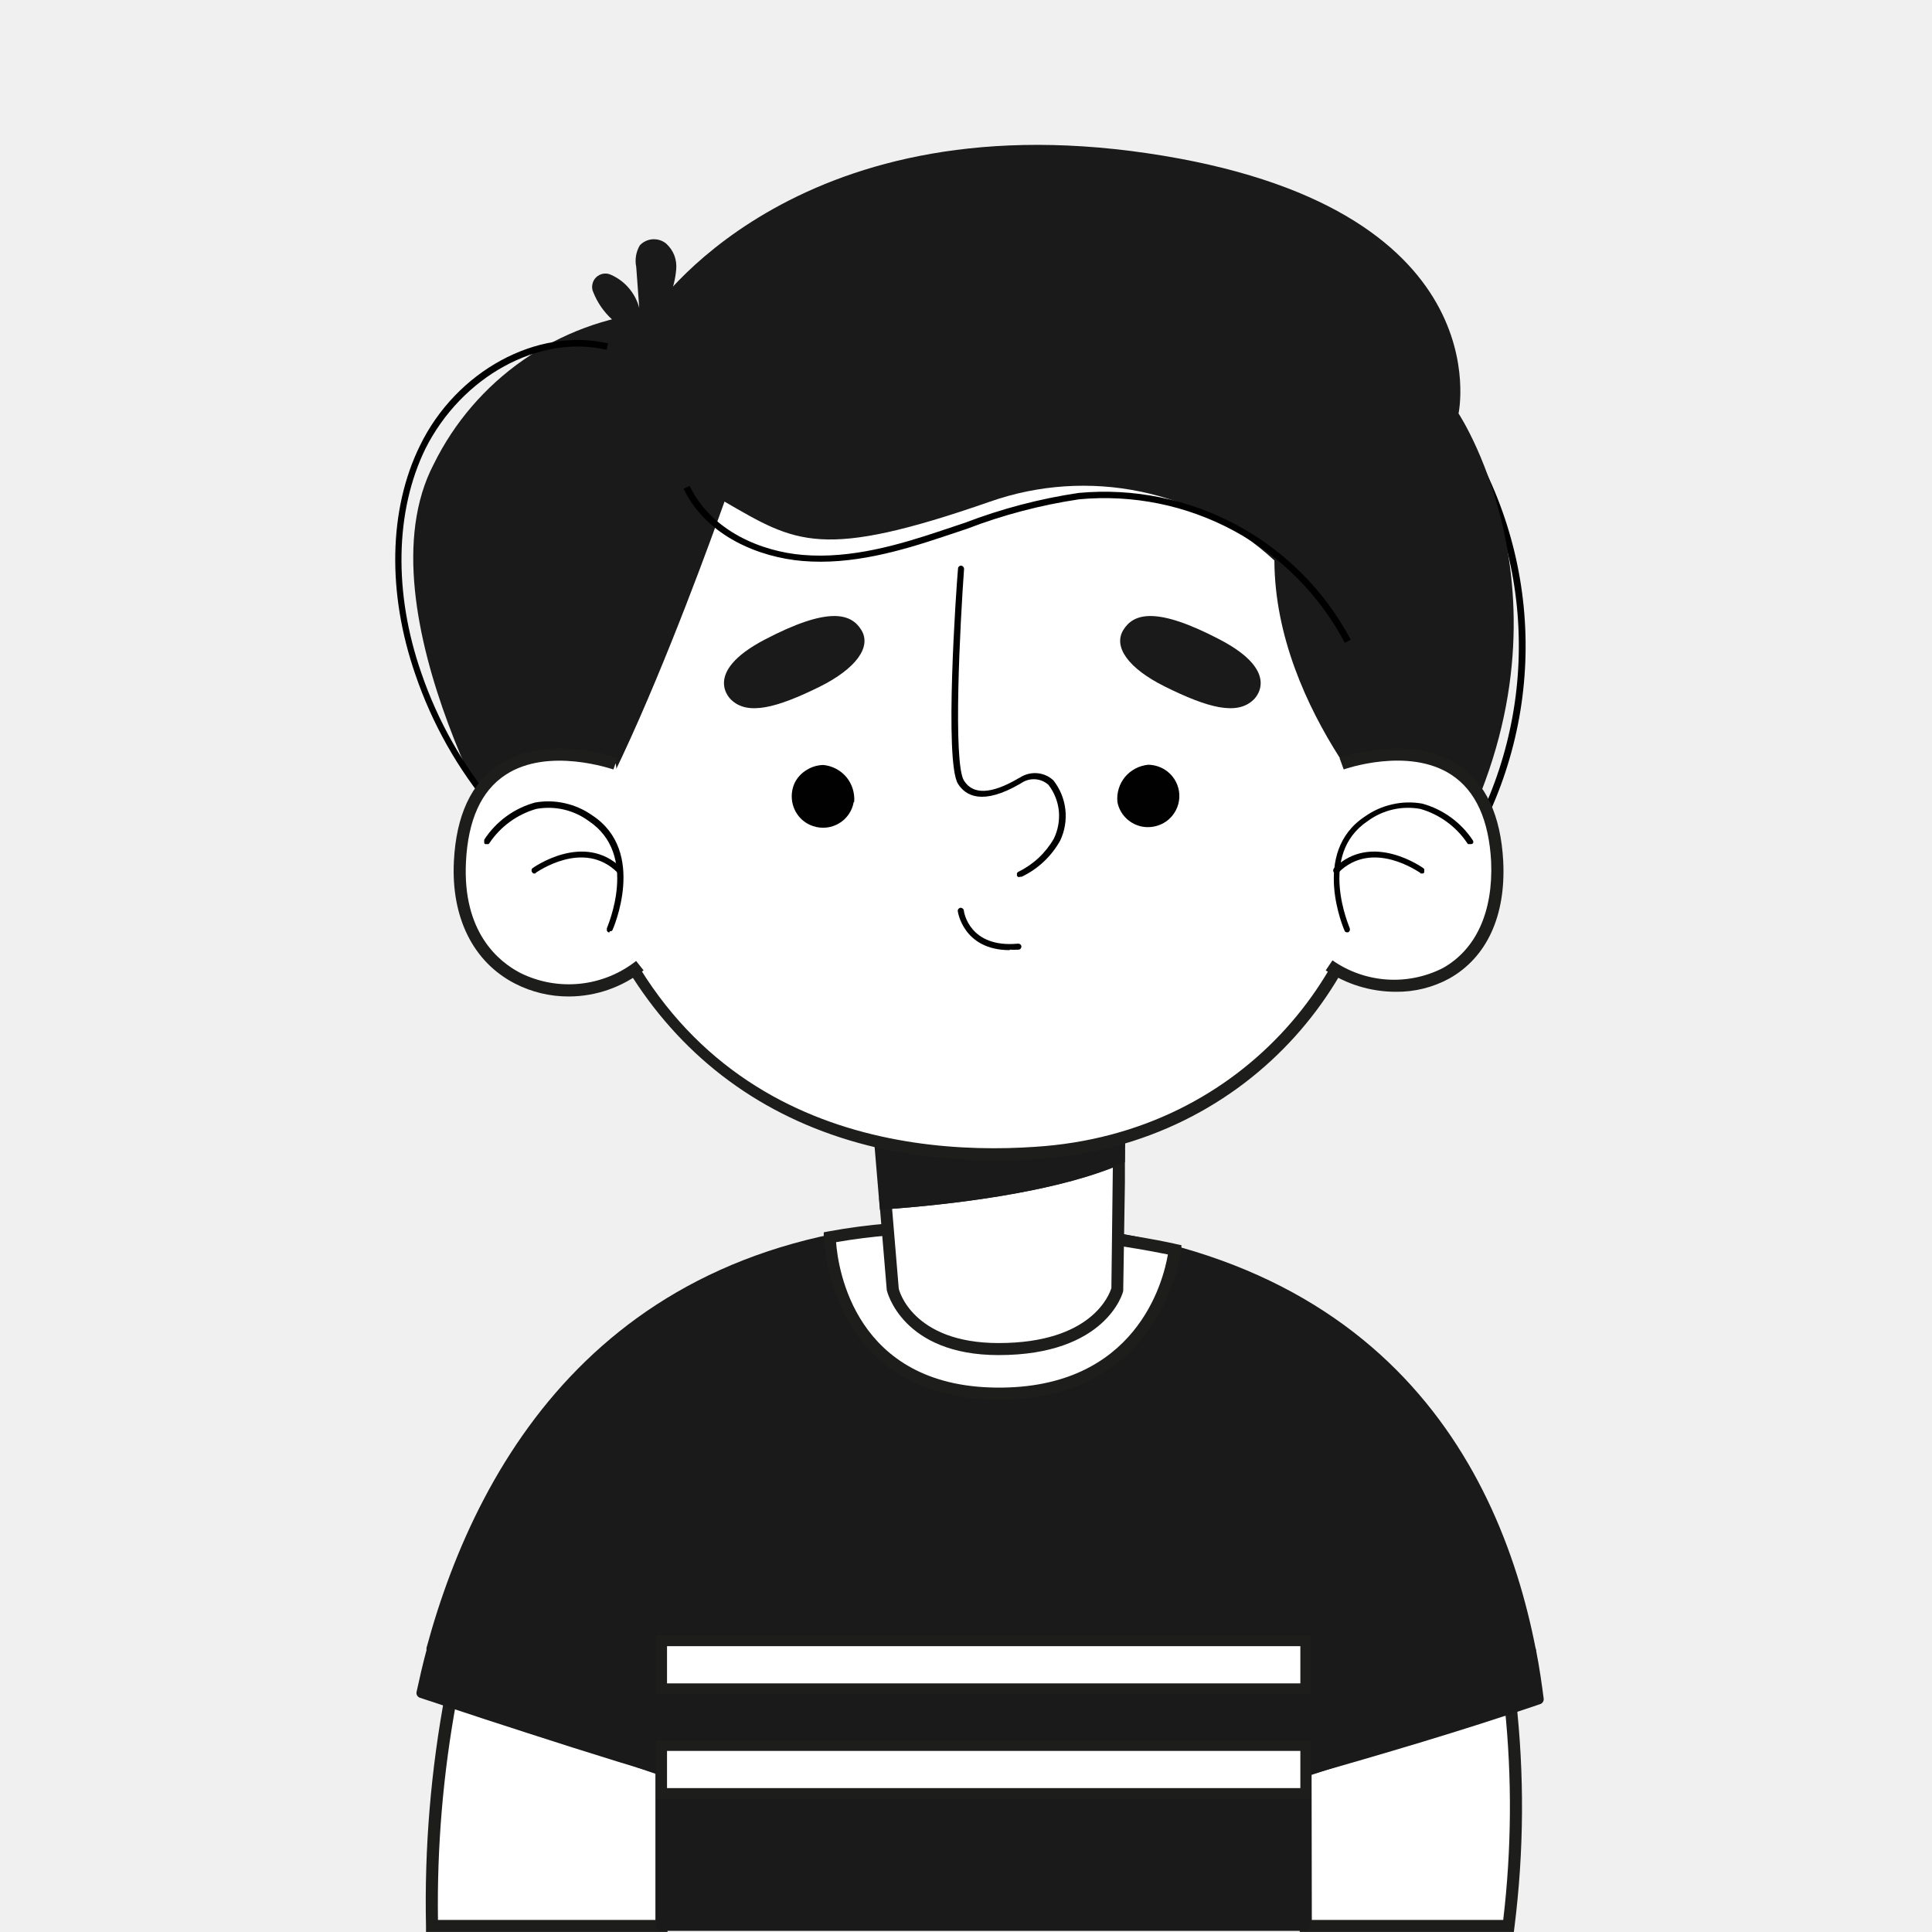
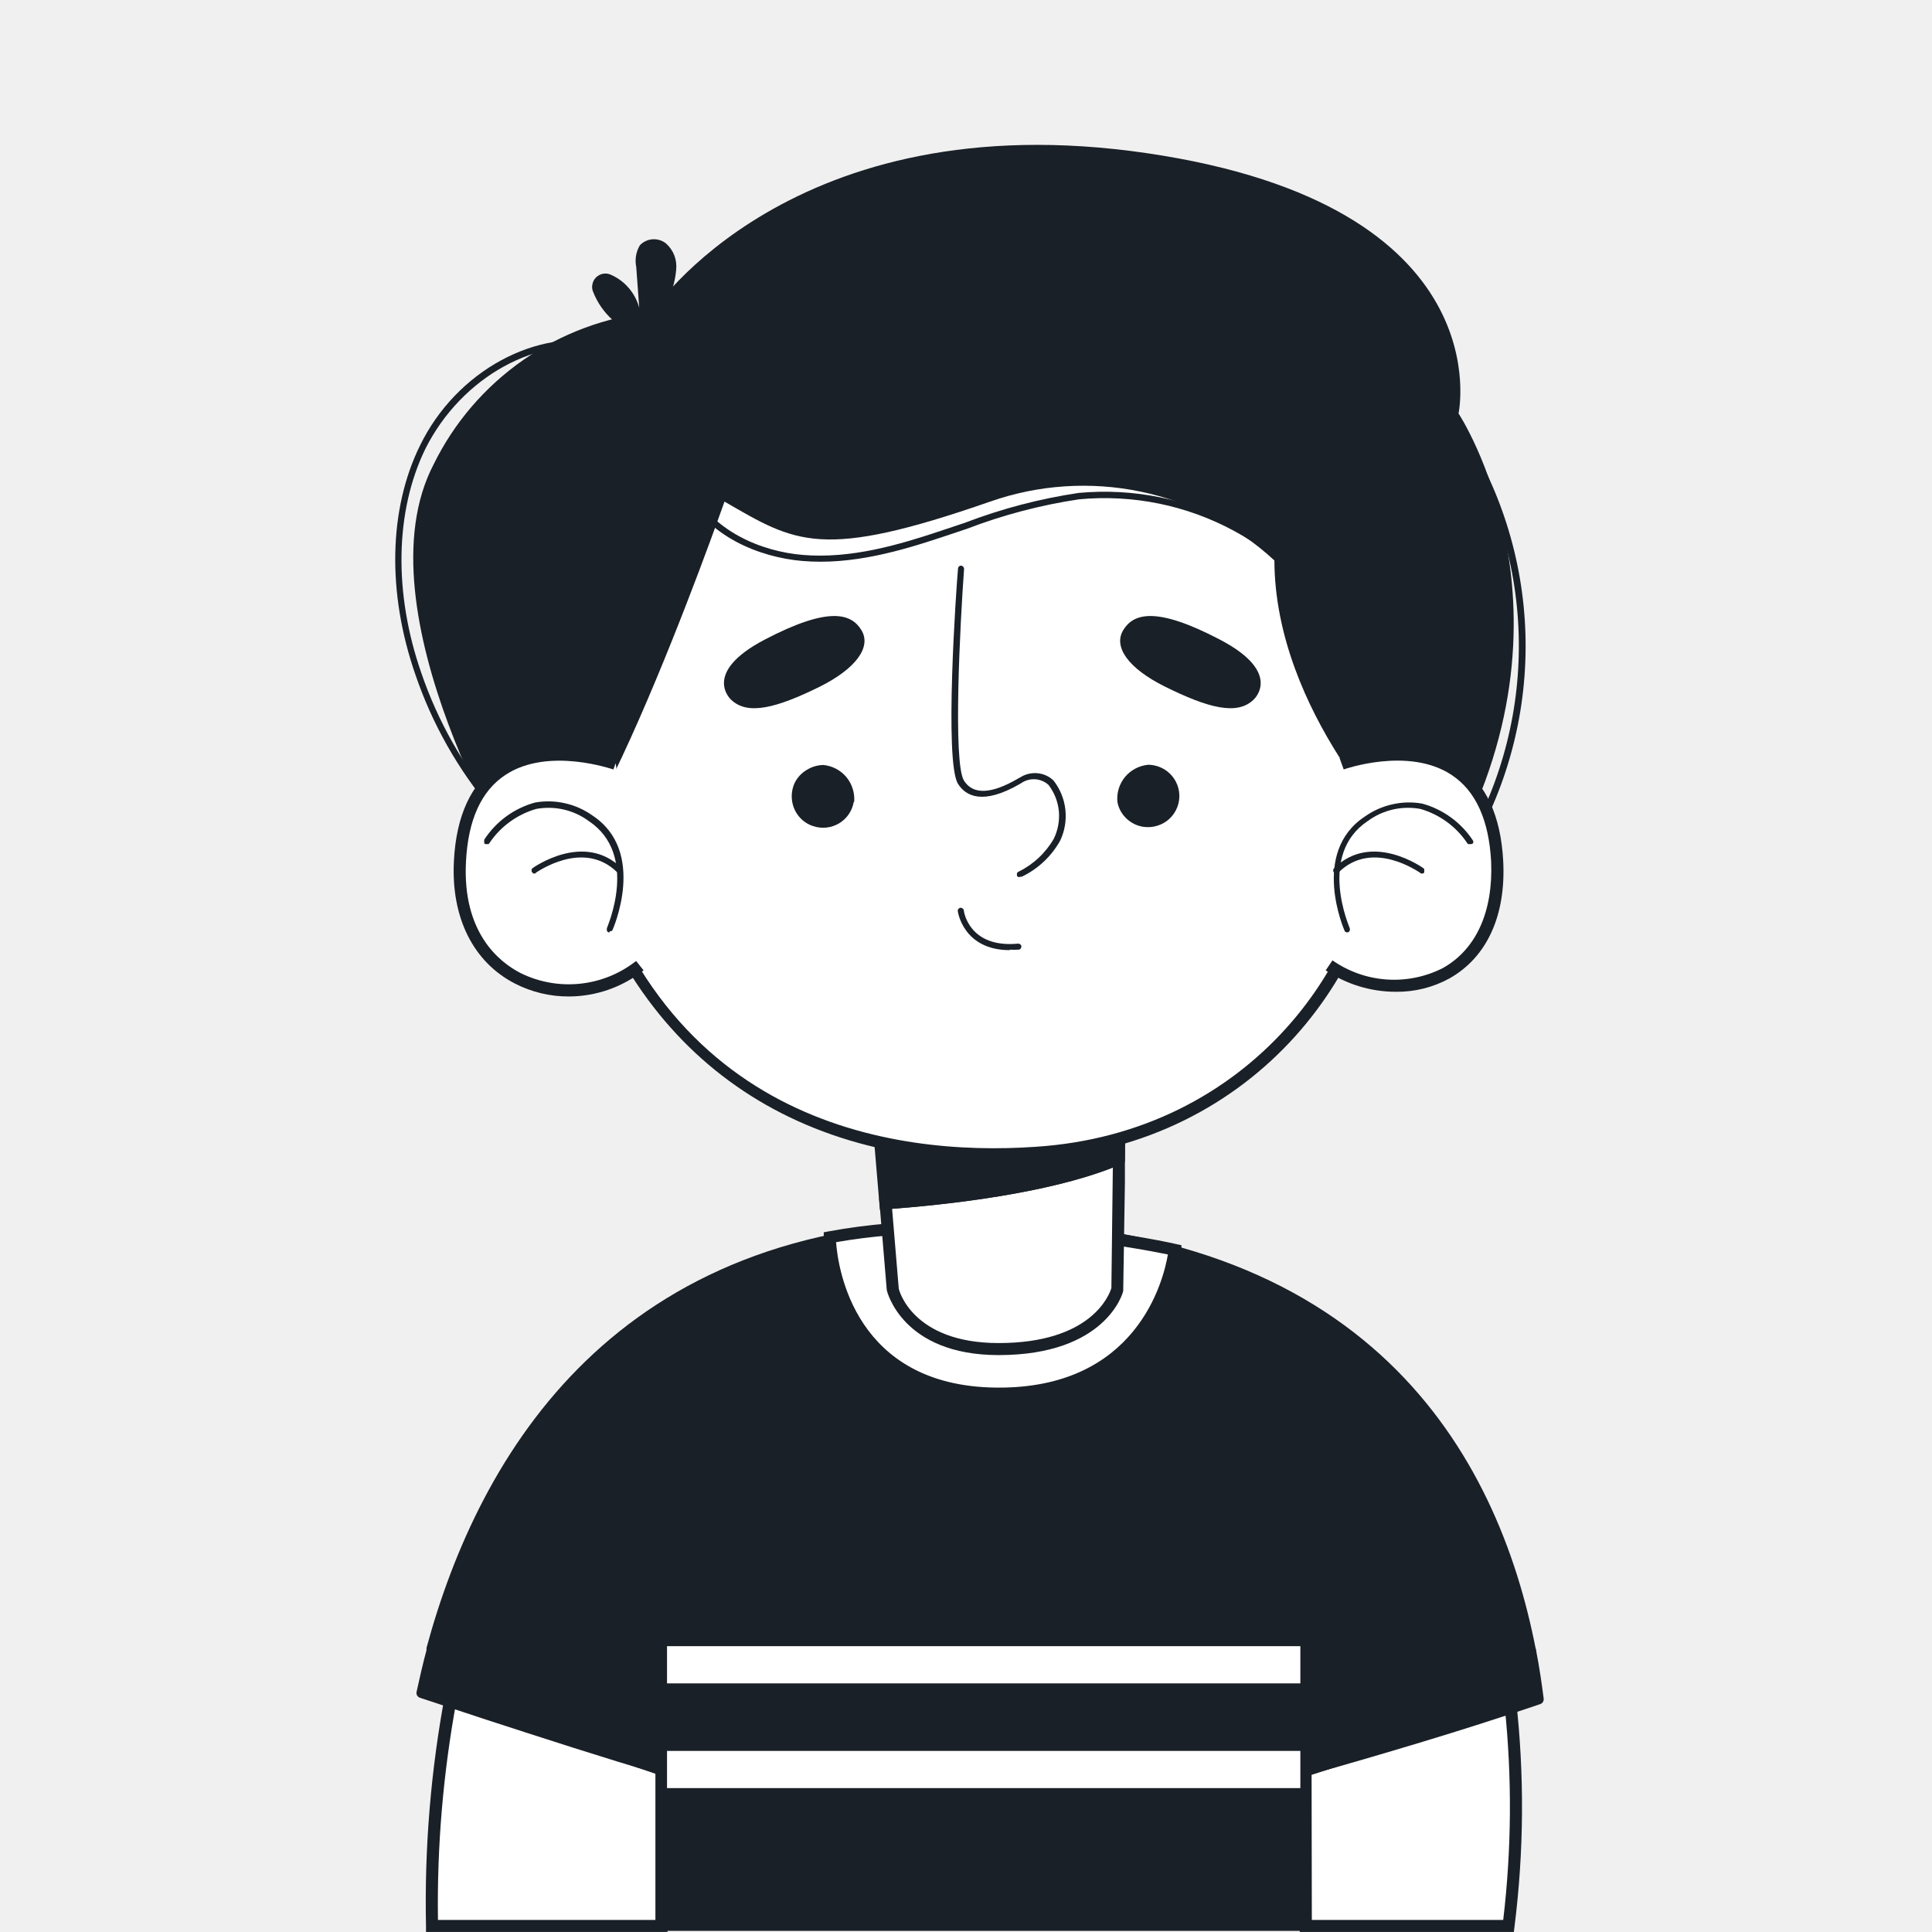
<svg xmlns="http://www.w3.org/2000/svg" width="160" height="160" viewBox="0 0 160 160" fill="none">
-   <path d="M122.92 68.188L122.43 67.949C125.123 62.458 126.229 56.328 125.623 50.245C125.017 44.163 122.724 38.37 119 33.514L119.44 33.185C123.228 38.119 125.562 44.008 126.18 50.191C126.798 56.373 125.676 62.605 122.94 68.188H122.92Z" fill="black" />
+   <path d="M122.92 68.188L122.43 67.949C125.123 62.458 126.229 56.328 125.623 50.245C125.017 44.163 122.724 38.37 119 33.514L119.44 33.185C123.228 38.119 125.562 44.008 126.18 50.191C126.798 56.373 125.676 62.605 122.94 68.188H122.92Z" fill="#1A2027" />
  <path d="M37.38 140.198C36.175 146.575 35.638 153.06 35.78 159.548H54.78V146.588C49 144.594 43.19 142.331 37.38 140.198Z" fill="white" />
-   <path d="M55.28 159.997H35.28V159.548C35.14 153.043 35.68 146.541 36.89 140.148L37 139.569L37.55 139.769L42.55 141.643C46.61 143.149 50.8 144.714 54.9 146.109L55.24 146.229L55.28 159.997ZM36.28 159H54.28V146.897C50.28 145.531 46.19 144.006 42.28 142.54L37.8 140.875C36.696 146.852 36.183 152.923 36.27 159H36.28Z" fill="#1D1D1B" />
+   <path d="M55.28 159.997H35.28V159.548C35.14 153.043 35.68 146.541 36.89 140.148L37 139.569L37.55 139.769L42.55 141.643C46.61 143.149 50.8 144.714 54.9 146.109L55.24 146.229L55.28 159.997ZM36.28 159H54.28V146.897C50.28 145.531 46.19 144.006 42.28 142.54L37.8 140.875C36.696 146.852 36.183 152.923 36.27 159H36.28Z" fill="#1A2027" />
  <path d="M108.14 146.588V159.548H124.93C125.71 153.311 125.75 147.003 125.05 140.756C119.44 142.889 113.75 144.793 108.14 146.588Z" fill="white" />
-   <path d="M125.37 159.997H107.64V146.259L107.98 146.149C113.41 144.385 119.21 142.451 124.87 140.247L125.47 140.008L125.54 140.656C126.254 146.953 126.213 153.311 125.42 159.598L125.37 159.997ZM108.64 159H124.49C125.183 153.157 125.227 147.256 124.62 141.404C119.26 143.478 113.78 145.302 108.62 146.987L108.64 159Z" fill="#1D1D1B" />
-   <path d="M126.78 136.678C123.63 120.458 112.96 101.536 80.34 101.536C51.45 101.536 40.14 120.358 35.75 136.549L54.75 142.53V159.479H108.09V142.53L126.78 136.678Z" fill="#1A1A1A" />
-   <path d="M108.09 159.907H54.75C54.636 159.907 54.526 159.862 54.446 159.782C54.365 159.701 54.32 159.592 54.32 159.479V142.849L35.62 136.957C35.514 136.925 35.424 136.853 35.37 136.756C35.316 136.66 35.302 136.546 35.33 136.439C39.7 120.318 51.06 101.107 80.33 101.107C113.33 101.107 124.05 120.408 127.19 136.599C127.212 136.701 127.194 136.809 127.141 136.899C127.087 136.99 127.001 137.057 126.9 137.087L108.51 142.849V159.479C108.51 159.591 108.466 159.698 108.388 159.778C108.309 159.858 108.202 159.905 108.09 159.907ZM55.18 159.05H107.66V142.53C107.661 142.44 107.691 142.352 107.745 142.279C107.799 142.205 107.874 142.151 107.96 142.122L126.28 136.389C123.11 120.598 112.53 101.965 80.34 101.965C51.84 101.965 40.64 120.518 36.27 136.27L54.88 142.122C54.966 142.151 55.041 142.205 55.095 142.279C55.149 142.352 55.178 142.44 55.18 142.53V159.05Z" fill="#1A1A1A" />
-   <path d="M54.8 142.6L35.8 136.619C35.46 137.855 35.18 139.071 34.92 140.267C41.56 142.401 48.21 144.644 54.85 146.588L54.8 142.6Z" fill="#1A1A1A" />
-   <path d="M54.85 146.967H54.73C49.84 145.531 44.88 143.916 40.07 142.351L34.79 140.606C34.687 140.576 34.599 140.507 34.545 140.415C34.492 140.322 34.475 140.212 34.5 140.108C34.72 139.111 35.01 137.785 35.38 136.439C35.395 136.384 35.422 136.332 35.458 136.288C35.494 136.243 35.539 136.206 35.59 136.18C35.644 136.157 35.702 136.146 35.76 136.146C35.819 136.146 35.876 136.157 35.93 136.18L54.93 142.162C55.016 142.19 55.092 142.245 55.145 142.318C55.199 142.392 55.229 142.48 55.23 142.57L55.28 146.558C55.279 146.625 55.263 146.691 55.234 146.751C55.205 146.812 55.162 146.865 55.11 146.907C55.031 146.95 54.941 146.971 54.85 146.967ZM35.42 139.928L40.34 141.524C44.95 143.029 49.72 144.584 54.41 145.97V142.869L36.1 137.117C35.83 138.124 35.61 139.081 35.42 139.928Z" fill="#1A1A1A" />
-   <path d="M126.78 136.678L108.14 142.6V146.588C114.54 144.764 121.03 142.859 127.42 140.676C127.25 139.39 127.05 138.024 126.78 136.678Z" fill="#1A1A1A" />
-   <path d="M108.14 147.047C108.047 147.047 107.956 147.02 107.88 146.967C107.827 146.926 107.784 146.873 107.754 146.812C107.725 146.752 107.71 146.685 107.71 146.618V142.6C107.711 142.51 107.741 142.422 107.795 142.348C107.849 142.275 107.924 142.22 108.01 142.191L126.65 136.319C126.762 136.275 126.888 136.275 127 136.319C127.051 136.352 127.095 136.395 127.129 136.444C127.163 136.494 127.187 136.55 127.2 136.609C127.5 138.124 127.71 139.649 127.84 140.666C127.853 140.763 127.832 140.861 127.781 140.945C127.73 141.028 127.652 141.091 127.56 141.125C121.09 143.338 114.46 145.272 108.26 147.047H108.14ZM108.57 142.869V146.05C114.5 144.355 120.79 142.51 126.95 140.417C126.83 139.55 126.67 138.423 126.45 137.237L108.57 142.869Z" fill="#1A1A1A" />
+   <path d="M125.37 159.997H107.64V146.259L107.98 146.149C113.41 144.385 119.21 142.451 124.87 140.247L125.47 140.008L125.54 140.656C126.254 146.953 126.213 153.311 125.42 159.598L125.37 159.997ZM108.64 159H124.49C125.183 153.157 125.227 147.256 124.62 141.404C119.26 143.478 113.78 145.302 108.62 146.987L108.64 159Z" fill="#1A2027" />
+   <path d="M126.78 136.678C123.63 120.458 112.96 101.536 80.34 101.536C51.45 101.536 40.14 120.358 35.75 136.549L54.75 142.53V159.479H108.09V142.53L126.78 136.678Z" fill="#1A2027" />
+   <path d="M108.09 159.907H54.75C54.636 159.907 54.526 159.862 54.446 159.782C54.365 159.701 54.32 159.592 54.32 159.479V142.849L35.62 136.957C35.514 136.925 35.424 136.853 35.37 136.756C35.316 136.66 35.302 136.546 35.33 136.439C39.7 120.318 51.06 101.107 80.33 101.107C113.33 101.107 124.05 120.408 127.19 136.599C127.212 136.701 127.194 136.809 127.141 136.899C127.087 136.99 127.001 137.057 126.9 137.087L108.51 142.849V159.479C108.51 159.591 108.466 159.698 108.388 159.778C108.309 159.858 108.202 159.905 108.09 159.907ZM55.18 159.05H107.66V142.53C107.661 142.44 107.691 142.352 107.745 142.279C107.799 142.205 107.874 142.151 107.96 142.122L126.28 136.389C123.11 120.598 112.53 101.965 80.34 101.965C51.84 101.965 40.64 120.518 36.27 136.27L54.88 142.122C54.966 142.151 55.041 142.205 55.095 142.279C55.149 142.352 55.178 142.44 55.18 142.53V159.05Z" fill="#1A2027" />
+   <path d="M54.8 142.6L35.8 136.619C35.46 137.855 35.18 139.071 34.92 140.267C41.56 142.401 48.21 144.644 54.85 146.588L54.8 142.6Z" fill="#1A2027" />
+   <path d="M54.85 146.967H54.73C49.84 145.531 44.88 143.916 40.07 142.351L34.79 140.606C34.687 140.576 34.599 140.507 34.545 140.415C34.492 140.322 34.475 140.212 34.5 140.108C34.72 139.111 35.01 137.785 35.38 136.439C35.395 136.384 35.422 136.332 35.458 136.288C35.494 136.243 35.539 136.206 35.59 136.18C35.644 136.157 35.702 136.146 35.76 136.146C35.819 136.146 35.876 136.157 35.93 136.18L54.93 142.162C55.016 142.19 55.092 142.245 55.145 142.318C55.199 142.392 55.229 142.48 55.23 142.57L55.28 146.558C55.279 146.625 55.263 146.691 55.234 146.751C55.205 146.812 55.162 146.865 55.11 146.907C55.031 146.95 54.941 146.971 54.85 146.967ZM35.42 139.928L40.34 141.524C44.95 143.029 49.72 144.584 54.41 145.97V142.869L36.1 137.117C35.83 138.124 35.61 139.081 35.42 139.928Z" fill="#1A2027" />
+   <path d="M126.78 136.678L108.14 142.6V146.588C114.54 144.764 121.03 142.859 127.42 140.676C127.25 139.39 127.05 138.024 126.78 136.678Z" fill="#1A2027" />
+   <path d="M108.14 147.047C108.047 147.047 107.956 147.02 107.88 146.967C107.827 146.926 107.784 146.873 107.754 146.812C107.725 146.752 107.71 146.685 107.71 146.618V142.6C107.711 142.51 107.741 142.422 107.795 142.348C107.849 142.275 107.924 142.22 108.01 142.191L126.65 136.319C126.762 136.275 126.888 136.275 127 136.319C127.051 136.352 127.095 136.395 127.129 136.444C127.163 136.494 127.187 136.55 127.2 136.609C127.5 138.124 127.71 139.649 127.84 140.666C127.853 140.763 127.832 140.861 127.781 140.945C127.73 141.028 127.652 141.091 127.56 141.125C121.09 143.338 114.46 145.272 108.26 147.047H108.14ZM108.57 142.869V146.05C114.5 144.355 120.79 142.51 126.95 140.417C126.83 139.55 126.67 138.423 126.45 137.237L108.57 142.869Z" fill="#1A2027" />
  <path d="M68.72 102.453C68.72 102.453 68.93 115.244 82.47 115.413C96.01 115.583 97.29 103.45 97.29 103.45C97.29 103.45 81.92 100.001 68.72 102.453Z" fill="white" />
-   <path d="M82.75 115.922H82.46C68.6 115.752 68.22 102.613 68.22 102.473V102.054L68.64 101.975C81.79 99.532 97.25 102.972 97.41 103.031L97.84 103.121V103.57C97.77 103.719 96.32 115.922 82.75 115.922ZM69.24 102.872C69.4 105.065 70.8 114.775 82.47 114.915C94.14 115.055 96.35 106.052 96.72 103.889C94.13 103.36 80.83 100.838 69.24 102.872Z" fill="#1D1D1B" />
+   <path d="M82.75 115.922H82.46C68.6 115.752 68.22 102.613 68.22 102.473V102.054L68.64 101.975C81.79 99.532 97.25 102.972 97.41 103.031L97.84 103.121V103.57C97.77 103.719 96.32 115.922 82.75 115.922ZM69.24 102.872C69.4 105.065 70.8 114.775 82.47 114.915C94.14 115.055 96.35 106.052 96.72 103.889C94.13 103.36 80.83 100.838 69.24 102.872Z" fill="#1A2027" />
  <path d="M73.34 99.652L73.93 106.74C73.93 106.74 75.04 111.725 82.7 111.725C91.28 111.725 92.54 106.74 92.54 106.74L92.66 97.937V95.943C87 98.406 77.82 99.333 73.34 99.652Z" fill="white" />
-   <path d="M82.7 112.223C74.7 112.223 73.45 106.909 73.44 106.85L72.8 99.193H73.3C78.09 98.854 86.94 97.927 92.46 95.534L93.16 95.225V97.937L93.02 106.909C93 107.089 91.57 112.223 82.7 112.223ZM73.88 100.11L74.43 106.7C74.43 106.82 75.56 111.226 82.7 111.226C90.38 111.226 91.87 107.238 92.04 106.67L92.16 96.701C86.68 98.854 78.62 99.731 73.88 100.11Z" fill="#1D1D1B" />
-   <path d="M92.77 89.174L72.62 91.257L73.14 97.399L73.33 99.652C77.81 99.333 86.98 98.406 92.67 95.913L92.77 89.174Z" fill="#1A1A1A" />
-   <path d="M72.87 100.19L72.08 90.819L93.28 88.625L93.16 96.242L92.87 96.372C87.2 98.854 78.21 99.801 73.36 100.15L72.87 100.19ZM73.16 91.756L73.78 99.173C78.58 98.804 86.78 97.887 92.17 95.634L92.26 89.762L73.16 91.756Z" fill="#1A1A1A" />
+   <path d="M82.7 112.223C74.7 112.223 73.45 106.909 73.44 106.85L72.8 99.193H73.3C78.09 98.854 86.94 97.927 92.46 95.534L93.16 95.225V97.937L93.02 106.909C93 107.089 91.57 112.223 82.7 112.223ZM73.88 100.11L74.43 106.7C74.43 106.82 75.56 111.226 82.7 111.226C90.38 111.226 91.87 107.238 92.04 106.67L92.16 96.701C86.68 98.854 78.62 99.731 73.88 100.11Z" fill="#1A2027" />
+   <path d="M92.77 89.174L72.62 91.257L73.14 97.399L73.33 99.652C77.81 99.333 86.98 98.406 92.67 95.913L92.77 89.174Z" fill="#1A2027" />
+   <path d="M72.87 100.19L72.08 90.819L93.28 88.625L93.16 96.242L92.87 96.372C87.2 98.854 78.21 99.801 73.36 100.15L72.87 100.19ZM73.16 91.756L73.78 99.173C78.58 98.804 86.78 97.887 92.17 95.634L92.26 89.762L73.16 91.756Z" fill="#1A2027" />
  <path d="M109.72 35.658C112.92 42.726 114.49 48.119 114.49 66.304C114.49 80.49 103.13 94.378 85.75 95.504C69.42 96.561 52.46 90.001 47.37 67.171C42.28 44.341 49.49 26.147 70.27 21.072C91.05 15.998 106 27.363 109.72 35.658Z" fill="white" />
-   <path d="M82.4 96.112C63.86 96.112 51 85.774 46.88 67.281C41.45 42.905 50.15 25.479 70.15 20.594C90.58 15.609 106.15 26.515 110.15 35.458C113.45 42.686 115 48.09 115 66.304C115 79.972 104.07 94.817 85.79 96.003C84.63 96.083 83.51 96.112 82.4 96.112ZM80.35 20.344C76.98 20.351 73.622 20.762 70.35 21.571C51 26.296 42.56 43.314 47.86 67.061C53.67 93.132 74.06 95.773 85.71 94.976C103.41 93.859 114 79.513 114 66.304C114 48.279 112.48 42.965 109.27 35.867C106 28.739 95.2 20.334 80.35 20.334V20.344Z" fill="#1D1D1B" />
-   <path d="M43.08 72.335C43.08 72.335 29.57 50.582 35.92 38.439C37.618 34.986 40.167 32.019 43.33 29.817C46.492 27.614 50.164 26.249 54 25.848C54 25.848 65.49 8.351 95 12.688C124.51 17.025 120.79 34.242 120.79 34.242C120.79 34.242 131.64 50.602 119.9 71.358L116.26 69.544C116.26 69.544 105.58 59.006 105.54 46.415C102.433 43.542 98.599 41.571 94.451 40.711C90.302 39.852 85.997 40.139 82 41.54C68 46.415 65.93 44.969 60 41.54C60 41.51 46.81 79.284 43.08 72.335Z" fill="#1A1A1A" />
-   <path d="M40.7 67.022C37.924 63.725 35.788 59.942 34.4 55.866C32.05 49.096 32.19 42.178 34.77 36.924C37.77 30.723 44.5 27.074 50.36 28.44L50.23 28.968C44.62 27.662 38.23 31.191 35.23 37.163C32.71 42.327 32.59 49.126 34.89 55.726C36.26 59.732 38.362 63.45 41.09 66.693L40.7 67.022Z" fill="black" />
+   <path d="M82.4 96.112C63.86 96.112 51 85.774 46.88 67.281C41.45 42.905 50.15 25.479 70.15 20.594C90.58 15.609 106.15 26.515 110.15 35.458C113.45 42.686 115 48.09 115 66.304C115 79.972 104.07 94.817 85.79 96.003C84.63 96.083 83.51 96.112 82.4 96.112ZM80.35 20.344C76.98 20.351 73.622 20.762 70.35 21.571C51 26.296 42.56 43.314 47.86 67.061C53.67 93.132 74.06 95.773 85.71 94.976C103.41 93.859 114 79.513 114 66.304C114 48.279 112.48 42.965 109.27 35.867C106 28.739 95.2 20.334 80.35 20.334V20.344Z" fill="#1A2027" />
+   <path d="M43.08 72.335C43.08 72.335 29.57 50.582 35.92 38.439C37.618 34.986 40.167 32.019 43.33 29.817C46.492 27.614 50.164 26.249 54 25.848C54 25.848 65.49 8.351 95 12.688C124.51 17.025 120.79 34.242 120.79 34.242C120.79 34.242 131.64 50.602 119.9 71.358L116.26 69.544C116.26 69.544 105.58 59.006 105.54 46.415C102.433 43.542 98.599 41.571 94.451 40.711C90.302 39.852 85.997 40.139 82 41.54C68 46.415 65.93 44.969 60 41.54C60 41.51 46.81 79.284 43.08 72.335Z" fill="#1A2027" />
+   <path d="M40.7 67.022C37.924 63.725 35.788 59.942 34.4 55.866C32.05 49.096 32.19 42.178 34.77 36.924C37.77 30.723 44.5 27.074 50.36 28.44L50.23 28.968C44.62 27.662 38.23 31.191 35.23 37.163C32.71 42.327 32.59 49.126 34.89 55.726C36.26 59.732 38.362 63.45 41.09 66.693L40.7 67.022Z" fill="#1A2027" />
  <path d="M111.07 63.253C111.07 63.253 123.31 58.857 124 71.338C124.52 81.507 115.59 83.661 110.12 79.942" fill="white" />
-   <path d="M115.58 82.135C113.516 82.132 111.5 81.514 109.79 80.361L110.35 79.533C111.672 80.457 113.221 81.004 114.831 81.117C116.441 81.229 118.052 80.902 119.49 80.171C122.25 78.626 123.66 75.496 123.49 71.368C123.31 67.909 122.21 65.496 120.22 64.18C116.66 61.818 111.33 63.702 111.28 63.722L110.94 62.785C111.17 62.705 116.79 60.711 120.77 63.343C123.04 64.848 124.29 67.53 124.49 71.318C124.72 75.844 123.13 79.294 120.02 81.039C118.659 81.779 117.13 82.157 115.58 82.135V82.135Z" fill="#1D1D1B" />
-   <path d="M111.54 77.21H111.65C111.708 77.18 111.754 77.131 111.78 77.071C111.8 77.006 111.8 76.936 111.78 76.871C111.78 76.812 109.07 70.79 113.28 67.989C113.898 67.535 114.603 67.213 115.352 67.041C116.1 66.87 116.875 66.853 117.63 66.992C119.218 67.449 120.593 68.452 121.51 69.823L121.57 69.903H121.67C121.7 69.908 121.73 69.908 121.76 69.903H121.86C121.914 69.89 121.962 69.863 122 69.823C122.019 69.761 122.019 69.695 122 69.634C121.021 68.129 119.524 67.033 117.79 66.553C116.965 66.403 116.117 66.424 115.3 66.613C114.491 66.793 113.726 67.132 113.05 67.61C108.48 70.601 111.34 77.061 111.37 77.121C111.396 77.155 111.43 77.183 111.47 77.2C111.512 77.216 111.558 77.216 111.6 77.2L111.54 77.21Z" fill="#010101" />
-   <path d="M117.75 72.335H117.86L117.95 72.255C117.955 72.229 117.955 72.202 117.95 72.176C117.954 72.143 117.954 72.109 117.95 72.076C117.955 72.046 117.955 72.016 117.95 71.986C117.936 71.956 117.915 71.929 117.89 71.907C117.89 71.907 113.62 68.796 110.48 71.907C110.434 71.955 110.409 72.019 110.41 72.086C110.408 72.119 110.414 72.152 110.426 72.183C110.438 72.214 110.456 72.242 110.48 72.266C110.499 72.293 110.527 72.314 110.56 72.325H110.66H110.75C110.785 72.315 110.817 72.294 110.84 72.266C113.67 69.444 117.55 72.266 117.59 72.266C117.63 72.266 117.59 72.266 117.65 72.335H117.74H117.75Z" fill="#010101" />
-   <path d="M83.62 78.686C79.77 78.686 79.32 75.496 79.32 75.456C79.316 75.424 79.318 75.392 79.327 75.361C79.335 75.33 79.35 75.301 79.37 75.276C79.412 75.223 79.473 75.187 79.54 75.177C79.605 75.172 79.67 75.194 79.72 75.236C79.747 75.254 79.77 75.278 79.787 75.305C79.804 75.333 79.816 75.364 79.82 75.396C79.82 75.525 80.28 78.536 84.32 78.147C84.385 78.147 84.448 78.168 84.5 78.207C84.548 78.248 84.58 78.305 84.59 78.367C84.591 78.435 84.57 78.501 84.53 78.556C84.509 78.582 84.484 78.603 84.454 78.619C84.425 78.634 84.393 78.644 84.36 78.646C84.113 78.661 83.866 78.661 83.62 78.646V78.686Z" fill="#010101" />
+   <path d="M115.58 82.135C113.516 82.132 111.5 81.514 109.79 80.361L110.35 79.533C111.672 80.457 113.221 81.004 114.831 81.117C116.441 81.229 118.052 80.902 119.49 80.171C122.25 78.626 123.66 75.496 123.49 71.368C123.31 67.909 122.21 65.496 120.22 64.18C116.66 61.818 111.33 63.702 111.28 63.722L110.94 62.785C111.17 62.705 116.79 60.711 120.77 63.343C123.04 64.848 124.29 67.53 124.49 71.318C124.72 75.844 123.13 79.294 120.02 81.039C118.659 81.779 117.13 82.157 115.58 82.135V82.135Z" fill="#1A2027" />
+   <path d="M111.54 77.21H111.65C111.708 77.18 111.754 77.131 111.78 77.071C111.8 77.006 111.8 76.936 111.78 76.871C111.78 76.812 109.07 70.79 113.28 67.989C113.898 67.535 114.603 67.213 115.352 67.041C116.1 66.87 116.875 66.853 117.63 66.992C119.218 67.449 120.593 68.452 121.51 69.823L121.57 69.903H121.67C121.7 69.908 121.73 69.908 121.76 69.903H121.86C121.914 69.89 121.962 69.863 122 69.823C122.019 69.761 122.019 69.695 122 69.634C121.021 68.129 119.524 67.033 117.79 66.553C116.965 66.403 116.117 66.424 115.3 66.613C114.491 66.793 113.726 67.132 113.05 67.61C108.48 70.601 111.34 77.061 111.37 77.121C111.396 77.155 111.43 77.183 111.47 77.2C111.512 77.216 111.558 77.216 111.6 77.2L111.54 77.21Z" fill="#1A2027" />
+   <path d="M117.75 72.335H117.86L117.95 72.255C117.955 72.229 117.955 72.202 117.95 72.176C117.954 72.143 117.954 72.109 117.95 72.076C117.955 72.046 117.955 72.016 117.95 71.986C117.936 71.956 117.915 71.929 117.89 71.907C117.89 71.907 113.62 68.796 110.48 71.907C110.434 71.955 110.409 72.019 110.41 72.086C110.408 72.119 110.414 72.152 110.426 72.183C110.438 72.214 110.456 72.242 110.48 72.266C110.499 72.293 110.527 72.314 110.56 72.325H110.66H110.75C110.785 72.315 110.817 72.294 110.84 72.266C113.67 69.444 117.55 72.266 117.59 72.266C117.63 72.266 117.59 72.266 117.65 72.335H117.74H117.75Z" fill="#1A2027" />
+   <path d="M83.62 78.686C79.77 78.686 79.32 75.496 79.32 75.456C79.316 75.424 79.318 75.392 79.327 75.361C79.335 75.33 79.35 75.301 79.37 75.276C79.412 75.223 79.473 75.187 79.54 75.177C79.605 75.172 79.67 75.194 79.72 75.236C79.747 75.254 79.77 75.278 79.787 75.305C79.804 75.333 79.816 75.364 79.82 75.396C79.82 75.525 80.28 78.536 84.32 78.147C84.385 78.147 84.448 78.168 84.5 78.207C84.548 78.248 84.58 78.305 84.59 78.367C84.591 78.435 84.57 78.501 84.53 78.556C84.509 78.582 84.484 78.603 84.454 78.619C84.425 78.634 84.393 78.644 84.36 78.646C84.113 78.661 83.866 78.661 83.62 78.646V78.686Z" fill="#1A2027" />
  <path d="M51 63.253C51 63.253 38.72 58.857 38.09 71.338C37.55 81.836 47.57 84.299 52.99 80.022" fill="white" />
-   <path d="M47.12 82.524C45.566 82.532 44.032 82.166 42.65 81.457C39.19 79.683 37.35 75.984 37.59 71.318C37.78 67.53 39.03 64.848 41.3 63.343C45.3 60.711 50.9 62.705 51.14 62.785L50.8 63.722C50.74 63.722 45.41 61.818 41.85 64.18C39.85 65.496 38.76 67.919 38.59 71.368C38.29 77.2 41.29 79.643 43.1 80.58C44.628 81.336 46.339 81.643 48.035 81.467C49.731 81.29 51.342 80.637 52.68 79.583L53.3 80.361C51.542 81.753 49.365 82.515 47.12 82.524V82.524Z" fill="#1D1D1B" />
-   <path d="M60.55 57.949C60.55 57.949 58.04 55.736 63.34 52.965C68.64 50.193 70.5 50.801 71.34 52.187C72.18 53.573 70.91 55.357 67.9 56.863C64.31 58.637 61.91 59.265 60.55 57.949Z" fill="#1A1A1A" />
-   <path d="M70.7 66.423C70.637 66.787 70.496 67.134 70.286 67.438C70.076 67.743 69.803 67.999 69.485 68.188C69.166 68.377 68.811 68.496 68.442 68.536C68.074 68.575 67.701 68.535 67.35 68.417C66.883 68.269 66.469 67.989 66.16 67.61C65.848 67.23 65.651 66.77 65.59 66.284C65.527 65.791 65.603 65.29 65.81 64.838C66.031 64.39 66.378 64.016 66.81 63.762C67.224 63.502 67.701 63.361 68.19 63.353C68.929 63.425 69.611 63.783 70.09 64.35C70.567 64.927 70.8 65.668 70.74 66.413L70.7 66.423Z" fill="#010101" />
-   <path d="M103.81 57.949C103.81 57.949 106.32 55.736 101.02 52.965C95.72 50.193 93.86 50.801 93.02 52.187C92.18 53.573 93.45 55.357 96.46 56.853C100.05 58.637 102.45 59.265 103.81 57.949Z" fill="#1A1A1A" />
-   <path d="M92.54 66.423C92.63 66.904 92.86 67.347 93.2 67.7C93.538 68.056 93.972 68.309 94.45 68.427C94.926 68.542 95.425 68.521 95.89 68.367C96.356 68.217 96.769 67.937 97.08 67.56C97.313 67.278 97.483 66.949 97.579 66.597C97.675 66.244 97.695 65.875 97.637 65.514C97.579 65.153 97.445 64.808 97.244 64.503C97.043 64.197 96.779 63.938 96.47 63.742C96.056 63.482 95.579 63.341 95.09 63.333C94.347 63.405 93.662 63.763 93.18 64.33C92.939 64.619 92.759 64.953 92.649 65.312C92.539 65.672 92.502 66.049 92.54 66.423V66.423Z" fill="#010101" />
-   <path d="M50.49 77.21H50.39C50.358 77.2 50.33 77.178 50.31 77.15C50.285 77.13 50.267 77.102 50.26 77.071C50.251 77.038 50.251 77.004 50.26 76.971C50.251 76.939 50.251 76.904 50.26 76.871C50.26 76.812 52.97 70.79 48.75 67.989C48.133 67.536 47.43 67.214 46.684 67.042C45.937 66.871 45.163 66.854 44.41 66.992C42.822 67.449 41.447 68.452 40.53 69.823C40.512 69.854 40.488 69.881 40.46 69.903H40.37C40.337 69.908 40.303 69.908 40.27 69.903H40.18C40.147 69.883 40.12 69.856 40.1 69.823V69.733V69.634C40.096 69.604 40.096 69.574 40.1 69.544C41.075 68.035 42.574 66.938 44.31 66.463C45.132 66.314 45.976 66.334 46.79 66.523C47.599 66.703 48.364 67.042 49.04 67.52C53.62 70.511 50.75 76.971 50.72 77.031C50.697 77.068 50.662 77.096 50.62 77.111C50.578 77.125 50.532 77.125 50.49 77.111V77.21Z" fill="#010101" />
-   <path d="M44.29 72.335C44.25 72.345 44.209 72.345 44.17 72.335C44.136 72.317 44.108 72.289 44.09 72.255C44.066 72.234 44.048 72.208 44.036 72.178C44.024 72.149 44.019 72.118 44.02 72.086C44.018 72.053 44.024 72.02 44.036 71.989C44.048 71.958 44.066 71.93 44.09 71.907C44.09 71.907 48.36 68.796 51.49 71.907C51.495 71.936 51.495 71.967 51.49 71.996C51.499 72.025 51.499 72.057 51.49 72.086C51.5 72.118 51.5 72.153 51.49 72.186C51.495 72.212 51.495 72.239 51.49 72.266C51.47 72.293 51.442 72.314 51.41 72.325H51.31H51.22C51.187 72.314 51.159 72.293 51.14 72.266C48.31 69.444 44.43 72.266 44.39 72.266C44.367 72.305 44.332 72.337 44.29 72.355V72.335Z" fill="#010101" />
-   <path d="M84.45 72.624C84.404 72.639 84.356 72.639 84.31 72.624C84.27 72.598 84.238 72.559 84.22 72.515C84.211 72.486 84.211 72.454 84.22 72.425C84.215 72.392 84.215 72.358 84.22 72.325C84.231 72.296 84.248 72.268 84.27 72.246C84.295 72.219 84.326 72.199 84.36 72.186C85.586 71.582 86.602 70.628 87.28 69.444C87.62 68.734 87.761 67.945 87.69 67.161C87.609 66.375 87.311 65.626 86.83 64.998C86.529 64.728 86.146 64.565 85.743 64.536C85.339 64.507 84.937 64.614 84.6 64.838L84.47 64.918C81.37 66.713 79.97 65.915 79.34 64.918C78.19 63.104 79.19 48.708 79.34 47.073C79.341 47.042 79.348 47.011 79.362 46.984C79.376 46.956 79.396 46.932 79.42 46.913C79.444 46.89 79.472 46.871 79.503 46.859C79.534 46.847 79.567 46.842 79.6 46.843C79.666 46.852 79.726 46.884 79.77 46.933C79.816 46.982 79.841 47.046 79.84 47.112C79.52 51.509 78.9 63.233 79.84 64.659C80.58 65.825 82.08 65.775 84.29 64.489C84.335 64.455 84.386 64.428 84.44 64.41C84.864 64.127 85.371 63.993 85.88 64.031C86.389 64.069 86.869 64.28 87.24 64.629C87.788 65.326 88.13 66.162 88.229 67.042C88.328 67.922 88.18 68.813 87.8 69.614C87.077 70.915 85.965 71.96 84.62 72.605H84.54L84.45 72.624Z" fill="#010101" />
-   <path d="M53.13 27.782C52.228 27.538 51.396 27.087 50.7 26.466C50.009 25.838 49.472 25.06 49.13 24.193C49.035 23.991 49.01 23.762 49.06 23.545C49.099 23.324 49.208 23.122 49.37 22.966C49.532 22.808 49.739 22.703 49.963 22.667C50.187 22.631 50.417 22.666 50.62 22.767C51.188 23.021 51.69 23.399 52.09 23.874C52.491 24.346 52.781 24.901 52.94 25.499C52.86 24.372 52.77 23.246 52.69 22.109C52.563 21.494 52.67 20.855 52.99 20.314C53.266 20.021 53.643 19.843 54.046 19.816C54.448 19.788 54.846 19.913 55.16 20.165C55.465 20.439 55.702 20.78 55.85 21.162C55.986 21.531 56.037 21.927 56 22.318C55.93 23.123 55.731 23.91 55.41 24.651" fill="#1A1A1A" />
-   <path d="M111.37 53.234C109.298 49.302 106.1 46.073 102.183 43.957C98.265 41.841 93.805 40.933 89.37 41.35C86.193 41.823 83.078 42.642 80.08 43.793L78.08 44.461C74.61 45.617 70.55 46.813 66.43 46.455C62.95 46.156 58.53 44.461 56.61 40.473L57.11 40.234C58.93 44.022 63.11 45.677 66.48 45.956C70.48 46.295 74.48 45.109 77.91 43.962L79.91 43.294C82.95 42.129 86.109 41.3 89.33 40.822C93.87 40.4 98.433 41.329 102.443 43.492C106.453 45.656 109.73 48.955 111.86 52.975L111.37 53.234Z" fill="black" />
+   <path d="M47.12 82.524C45.566 82.532 44.032 82.166 42.65 81.457C39.19 79.683 37.35 75.984 37.59 71.318C37.78 67.53 39.03 64.848 41.3 63.343C45.3 60.711 50.9 62.705 51.14 62.785L50.8 63.722C50.74 63.722 45.41 61.818 41.85 64.18C39.85 65.496 38.76 67.919 38.59 71.368C38.29 77.2 41.29 79.643 43.1 80.58C44.628 81.336 46.339 81.643 48.035 81.467C49.731 81.29 51.342 80.637 52.68 79.583L53.3 80.361C51.542 81.753 49.365 82.515 47.12 82.524V82.524Z" fill="#1A2027" />
+   <path d="M60.55 57.949C60.55 57.949 58.04 55.736 63.34 52.965C68.64 50.193 70.5 50.801 71.34 52.187C72.18 53.573 70.91 55.357 67.9 56.863C64.31 58.637 61.91 59.265 60.55 57.949Z" fill="#1A2027" />
+   <path d="M70.7 66.423C70.637 66.787 70.496 67.134 70.286 67.438C70.076 67.743 69.803 67.999 69.485 68.188C69.166 68.377 68.811 68.496 68.442 68.536C68.074 68.575 67.701 68.535 67.35 68.417C66.883 68.269 66.469 67.989 66.16 67.61C65.848 67.23 65.651 66.77 65.59 66.284C65.527 65.791 65.603 65.29 65.81 64.838C66.031 64.39 66.378 64.016 66.81 63.762C67.224 63.502 67.701 63.361 68.19 63.353C68.929 63.425 69.611 63.783 70.09 64.35C70.567 64.927 70.8 65.668 70.74 66.413L70.7 66.423Z" fill="#1A2027" />
+   <path d="M103.81 57.949C103.81 57.949 106.32 55.736 101.02 52.965C95.72 50.193 93.86 50.801 93.02 52.187C92.18 53.573 93.45 55.357 96.46 56.853C100.05 58.637 102.45 59.265 103.81 57.949Z" fill="#1A2027" />
+   <path d="M92.54 66.423C92.63 66.904 92.86 67.347 93.2 67.7C93.538 68.056 93.972 68.309 94.45 68.427C94.926 68.542 95.425 68.521 95.89 68.367C96.356 68.217 96.769 67.937 97.08 67.56C97.313 67.278 97.483 66.949 97.579 66.597C97.675 66.244 97.695 65.875 97.637 65.514C97.579 65.153 97.445 64.808 97.244 64.503C97.043 64.197 96.779 63.938 96.47 63.742C96.056 63.482 95.579 63.341 95.09 63.333C94.347 63.405 93.662 63.763 93.18 64.33C92.939 64.619 92.759 64.953 92.649 65.312C92.539 65.672 92.502 66.049 92.54 66.423V66.423Z" fill="#1A2027" />
+   <path d="M50.49 77.21H50.39C50.358 77.2 50.33 77.178 50.31 77.15C50.285 77.13 50.267 77.102 50.26 77.071C50.251 77.038 50.251 77.004 50.26 76.971C50.251 76.939 50.251 76.904 50.26 76.871C50.26 76.812 52.97 70.79 48.75 67.989C48.133 67.536 47.43 67.214 46.684 67.042C45.937 66.871 45.163 66.854 44.41 66.992C42.822 67.449 41.447 68.452 40.53 69.823C40.512 69.854 40.488 69.881 40.46 69.903H40.37C40.337 69.908 40.303 69.908 40.27 69.903H40.18C40.147 69.883 40.12 69.856 40.1 69.823V69.733V69.634C40.096 69.604 40.096 69.574 40.1 69.544C41.075 68.035 42.574 66.938 44.31 66.463C45.132 66.314 45.976 66.334 46.79 66.523C47.599 66.703 48.364 67.042 49.04 67.52C53.62 70.511 50.75 76.971 50.72 77.031C50.697 77.068 50.662 77.096 50.62 77.111C50.578 77.125 50.532 77.125 50.49 77.111V77.21Z" fill="#1A2027" />
+   <path d="M44.29 72.335C44.25 72.345 44.209 72.345 44.17 72.335C44.136 72.317 44.108 72.289 44.09 72.255C44.066 72.234 44.048 72.208 44.036 72.178C44.024 72.149 44.019 72.118 44.02 72.086C44.018 72.053 44.024 72.02 44.036 71.989C44.048 71.958 44.066 71.93 44.09 71.907C44.09 71.907 48.36 68.796 51.49 71.907C51.495 71.936 51.495 71.967 51.49 71.996C51.499 72.025 51.499 72.057 51.49 72.086C51.5 72.118 51.5 72.153 51.49 72.186C51.495 72.212 51.495 72.239 51.49 72.266C51.47 72.293 51.442 72.314 51.41 72.325H51.31H51.22C51.187 72.314 51.159 72.293 51.14 72.266C48.31 69.444 44.43 72.266 44.39 72.266C44.367 72.305 44.332 72.337 44.29 72.355V72.335Z" fill="#1A2027" />
+   <path d="M84.45 72.624C84.404 72.639 84.356 72.639 84.31 72.624C84.27 72.598 84.238 72.559 84.22 72.515C84.211 72.486 84.211 72.454 84.22 72.425C84.215 72.392 84.215 72.358 84.22 72.325C84.231 72.296 84.248 72.268 84.27 72.246C84.295 72.219 84.326 72.199 84.36 72.186C85.586 71.582 86.602 70.628 87.28 69.444C87.62 68.734 87.761 67.945 87.69 67.161C87.609 66.375 87.311 65.626 86.83 64.998C86.529 64.728 86.146 64.565 85.743 64.536C85.339 64.507 84.937 64.614 84.6 64.838L84.47 64.918C81.37 66.713 79.97 65.915 79.34 64.918C78.19 63.104 79.19 48.708 79.34 47.073C79.341 47.042 79.348 47.011 79.362 46.984C79.376 46.956 79.396 46.932 79.42 46.913C79.444 46.89 79.472 46.871 79.503 46.859C79.534 46.847 79.567 46.842 79.6 46.843C79.666 46.852 79.726 46.884 79.77 46.933C79.816 46.982 79.841 47.046 79.84 47.112C79.52 51.509 78.9 63.233 79.84 64.659C80.58 65.825 82.08 65.775 84.29 64.489C84.335 64.455 84.386 64.428 84.44 64.41C84.864 64.127 85.371 63.993 85.88 64.031C86.389 64.069 86.869 64.28 87.24 64.629C87.788 65.326 88.13 66.162 88.229 67.042C88.328 67.922 88.18 68.813 87.8 69.614C87.077 70.915 85.965 71.96 84.62 72.605H84.54L84.45 72.624Z" fill="#1A2027" />
+   <path d="M53.13 27.782C52.228 27.538 51.396 27.087 50.7 26.466C50.009 25.838 49.472 25.06 49.13 24.193C49.035 23.991 49.01 23.762 49.06 23.545C49.099 23.324 49.208 23.122 49.37 22.966C49.532 22.808 49.739 22.703 49.963 22.667C50.187 22.631 50.417 22.666 50.62 22.767C51.188 23.021 51.69 23.399 52.09 23.874C52.491 24.346 52.781 24.901 52.94 25.499C52.86 24.372 52.77 23.246 52.69 22.109C52.563 21.494 52.67 20.855 52.99 20.314C53.266 20.021 53.643 19.843 54.046 19.816C54.448 19.788 54.846 19.913 55.16 20.165C55.465 20.439 55.702 20.78 55.85 21.162C55.986 21.531 56.037 21.927 56 22.318C55.93 23.123 55.731 23.91 55.41 24.651" fill="#1A2027" />
+   <path d="M111.37 53.234C109.298 49.302 106.1 46.073 102.183 43.957C98.265 41.841 93.805 40.933 89.37 41.35C86.193 41.823 83.078 42.642 80.08 43.793L78.08 44.461C74.61 45.617 70.55 46.813 66.43 46.455C62.95 46.156 58.53 44.461 56.61 40.473L57.11 40.234C58.93 44.022 63.11 45.677 66.48 45.956C70.48 46.295 74.48 45.109 77.91 43.962L79.91 43.294C82.95 42.129 86.109 41.3 89.33 40.822C93.87 40.4 98.433 41.329 102.443 43.492C106.453 45.656 109.73 48.955 111.86 52.975L111.37 53.234Z" fill="#1A2027" />
  <path d="M108.14 135.881H54.8V139.869H108.14V135.881Z" fill="white" />
-   <path d="M108.58 140.297H54.35V135.442H108.58V140.297ZM55.24 139.41H107.69V136.329H55.24V139.41Z" fill="#1D1D1B" />
+   <path d="M108.58 140.297H54.35V135.442H108.58V140.297ZM55.24 139.41H107.69V136.329H55.24V139.41Z" fill="#1A2027" />
  <path d="M108.14 144.594H54.8V148.582H108.14V144.594Z" fill="white" />
-   <path d="M108.58 148.971H54.35V144.116H108.58V148.971ZM55.24 148.083H107.69V145.003H55.24V148.083Z" fill="#1D1D1B" />
+   <path d="M108.58 148.971H54.35V144.116H108.58V148.971ZM55.24 148.083H107.69V145.003H55.24V148.083Z" fill="#1A2027" />
</svg>
